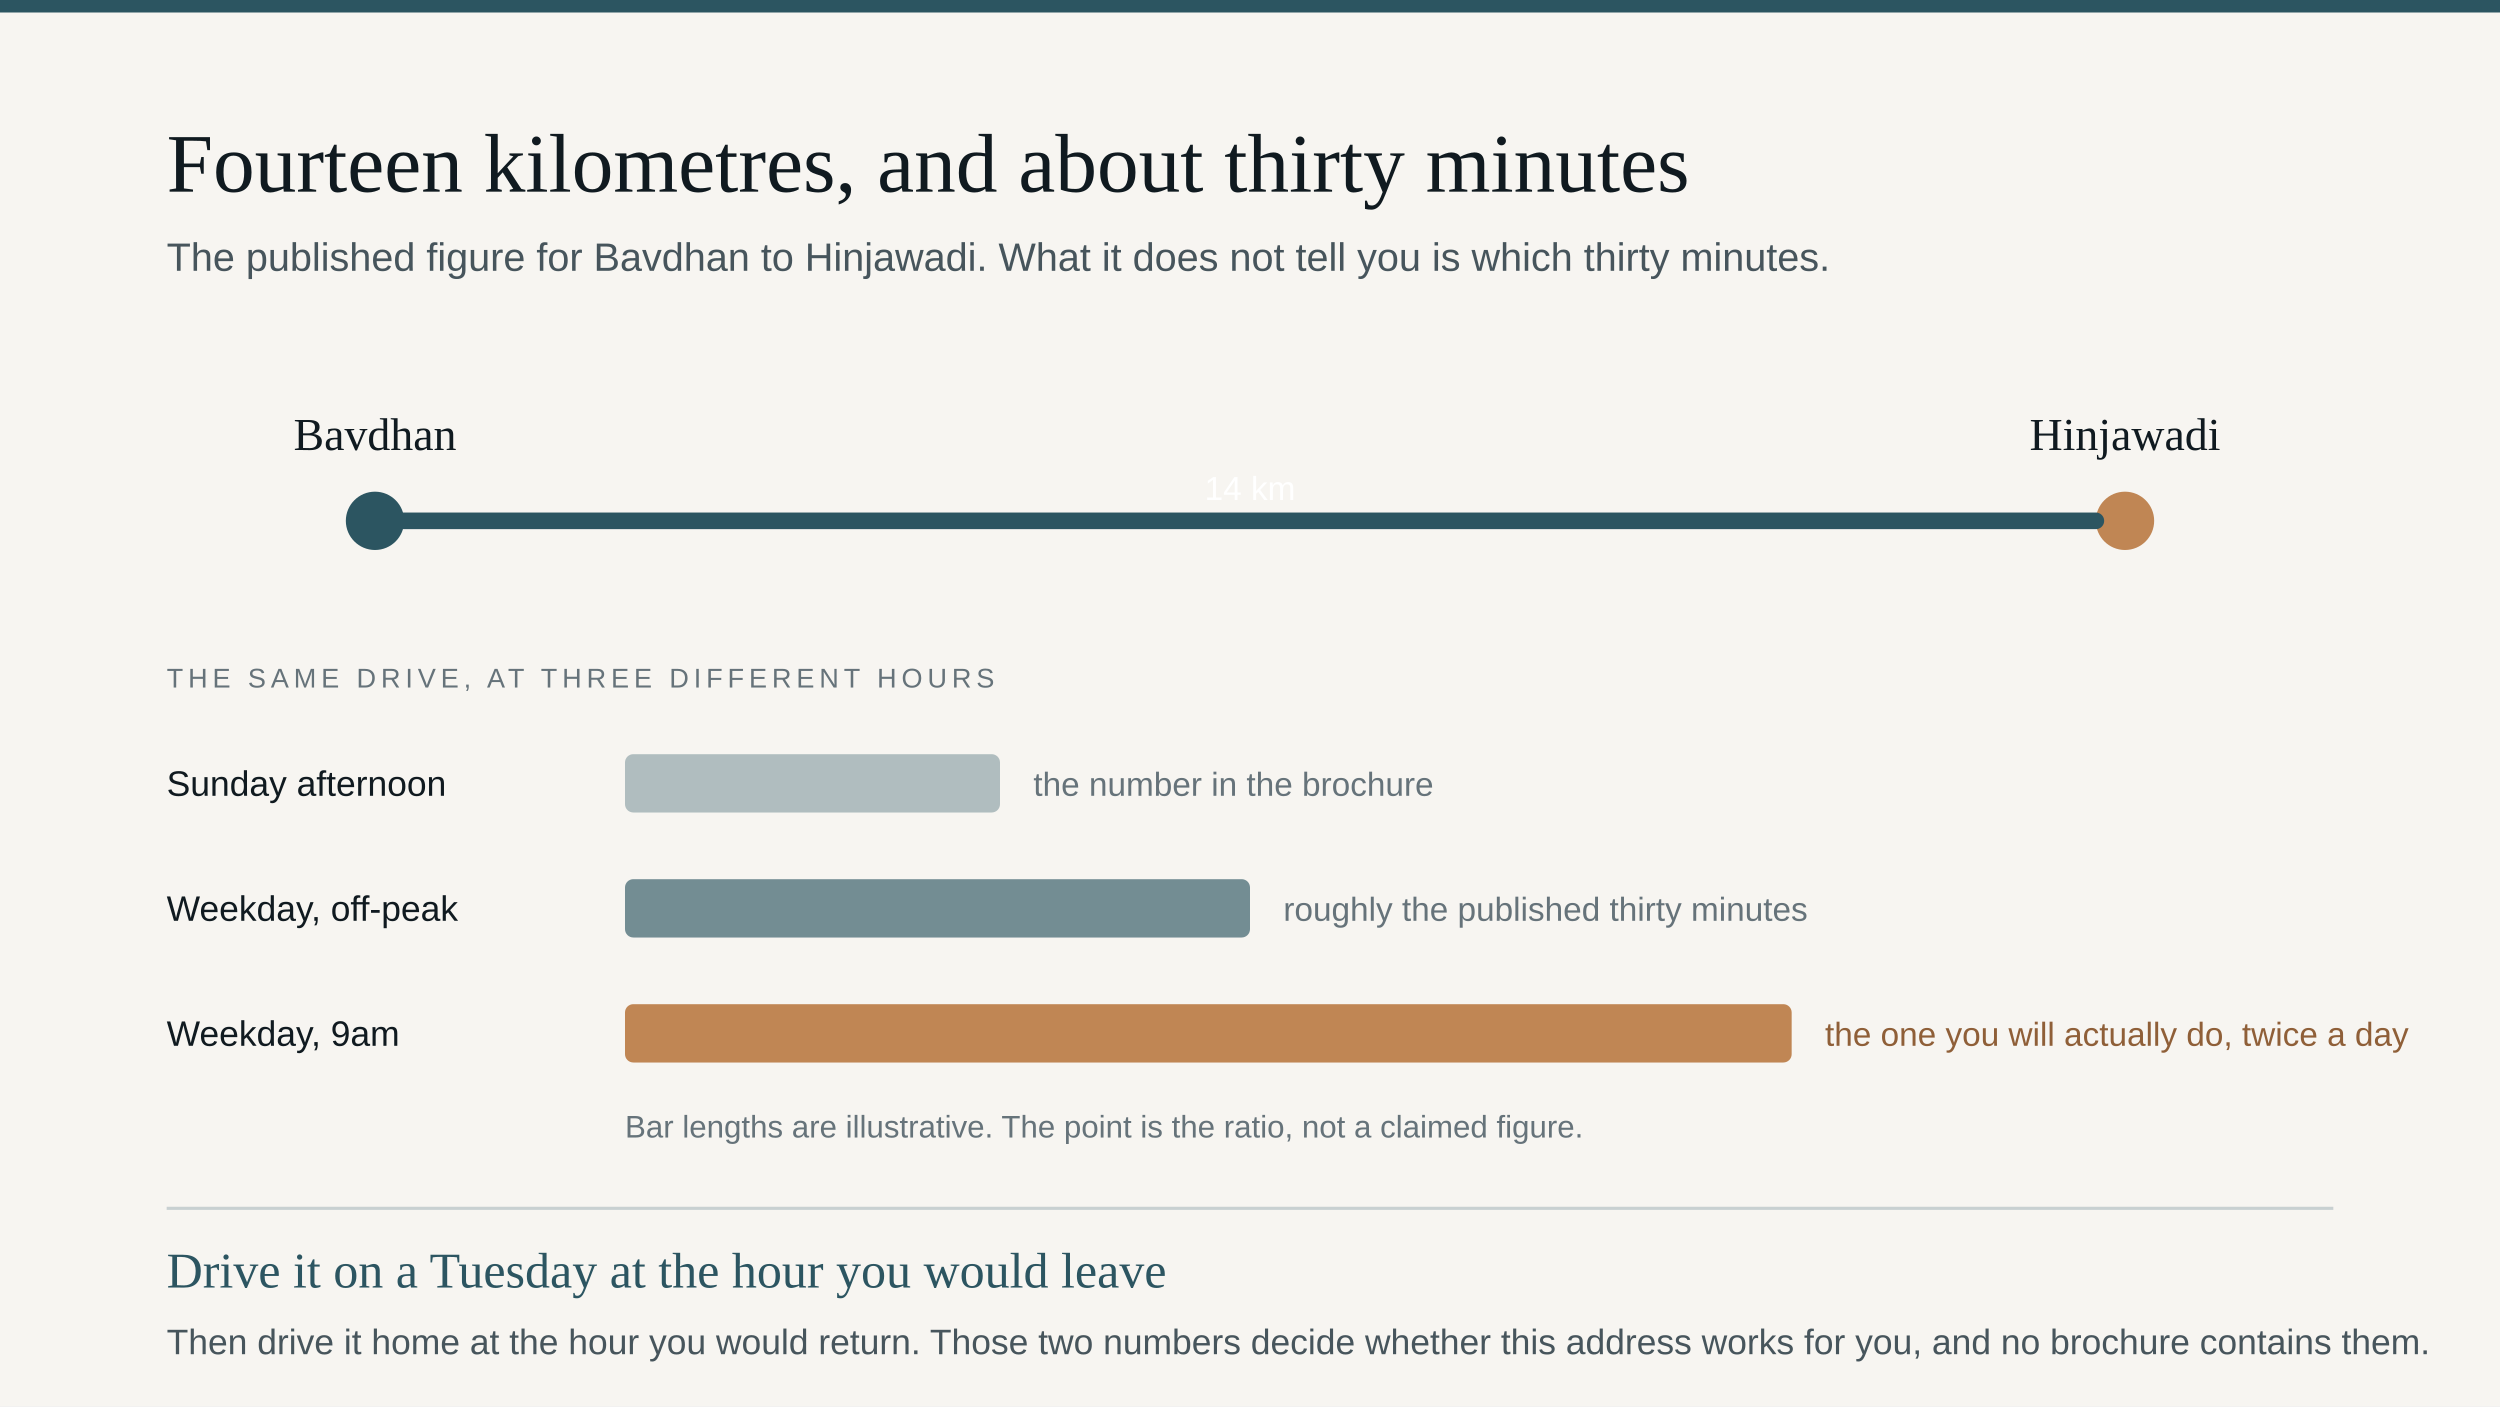
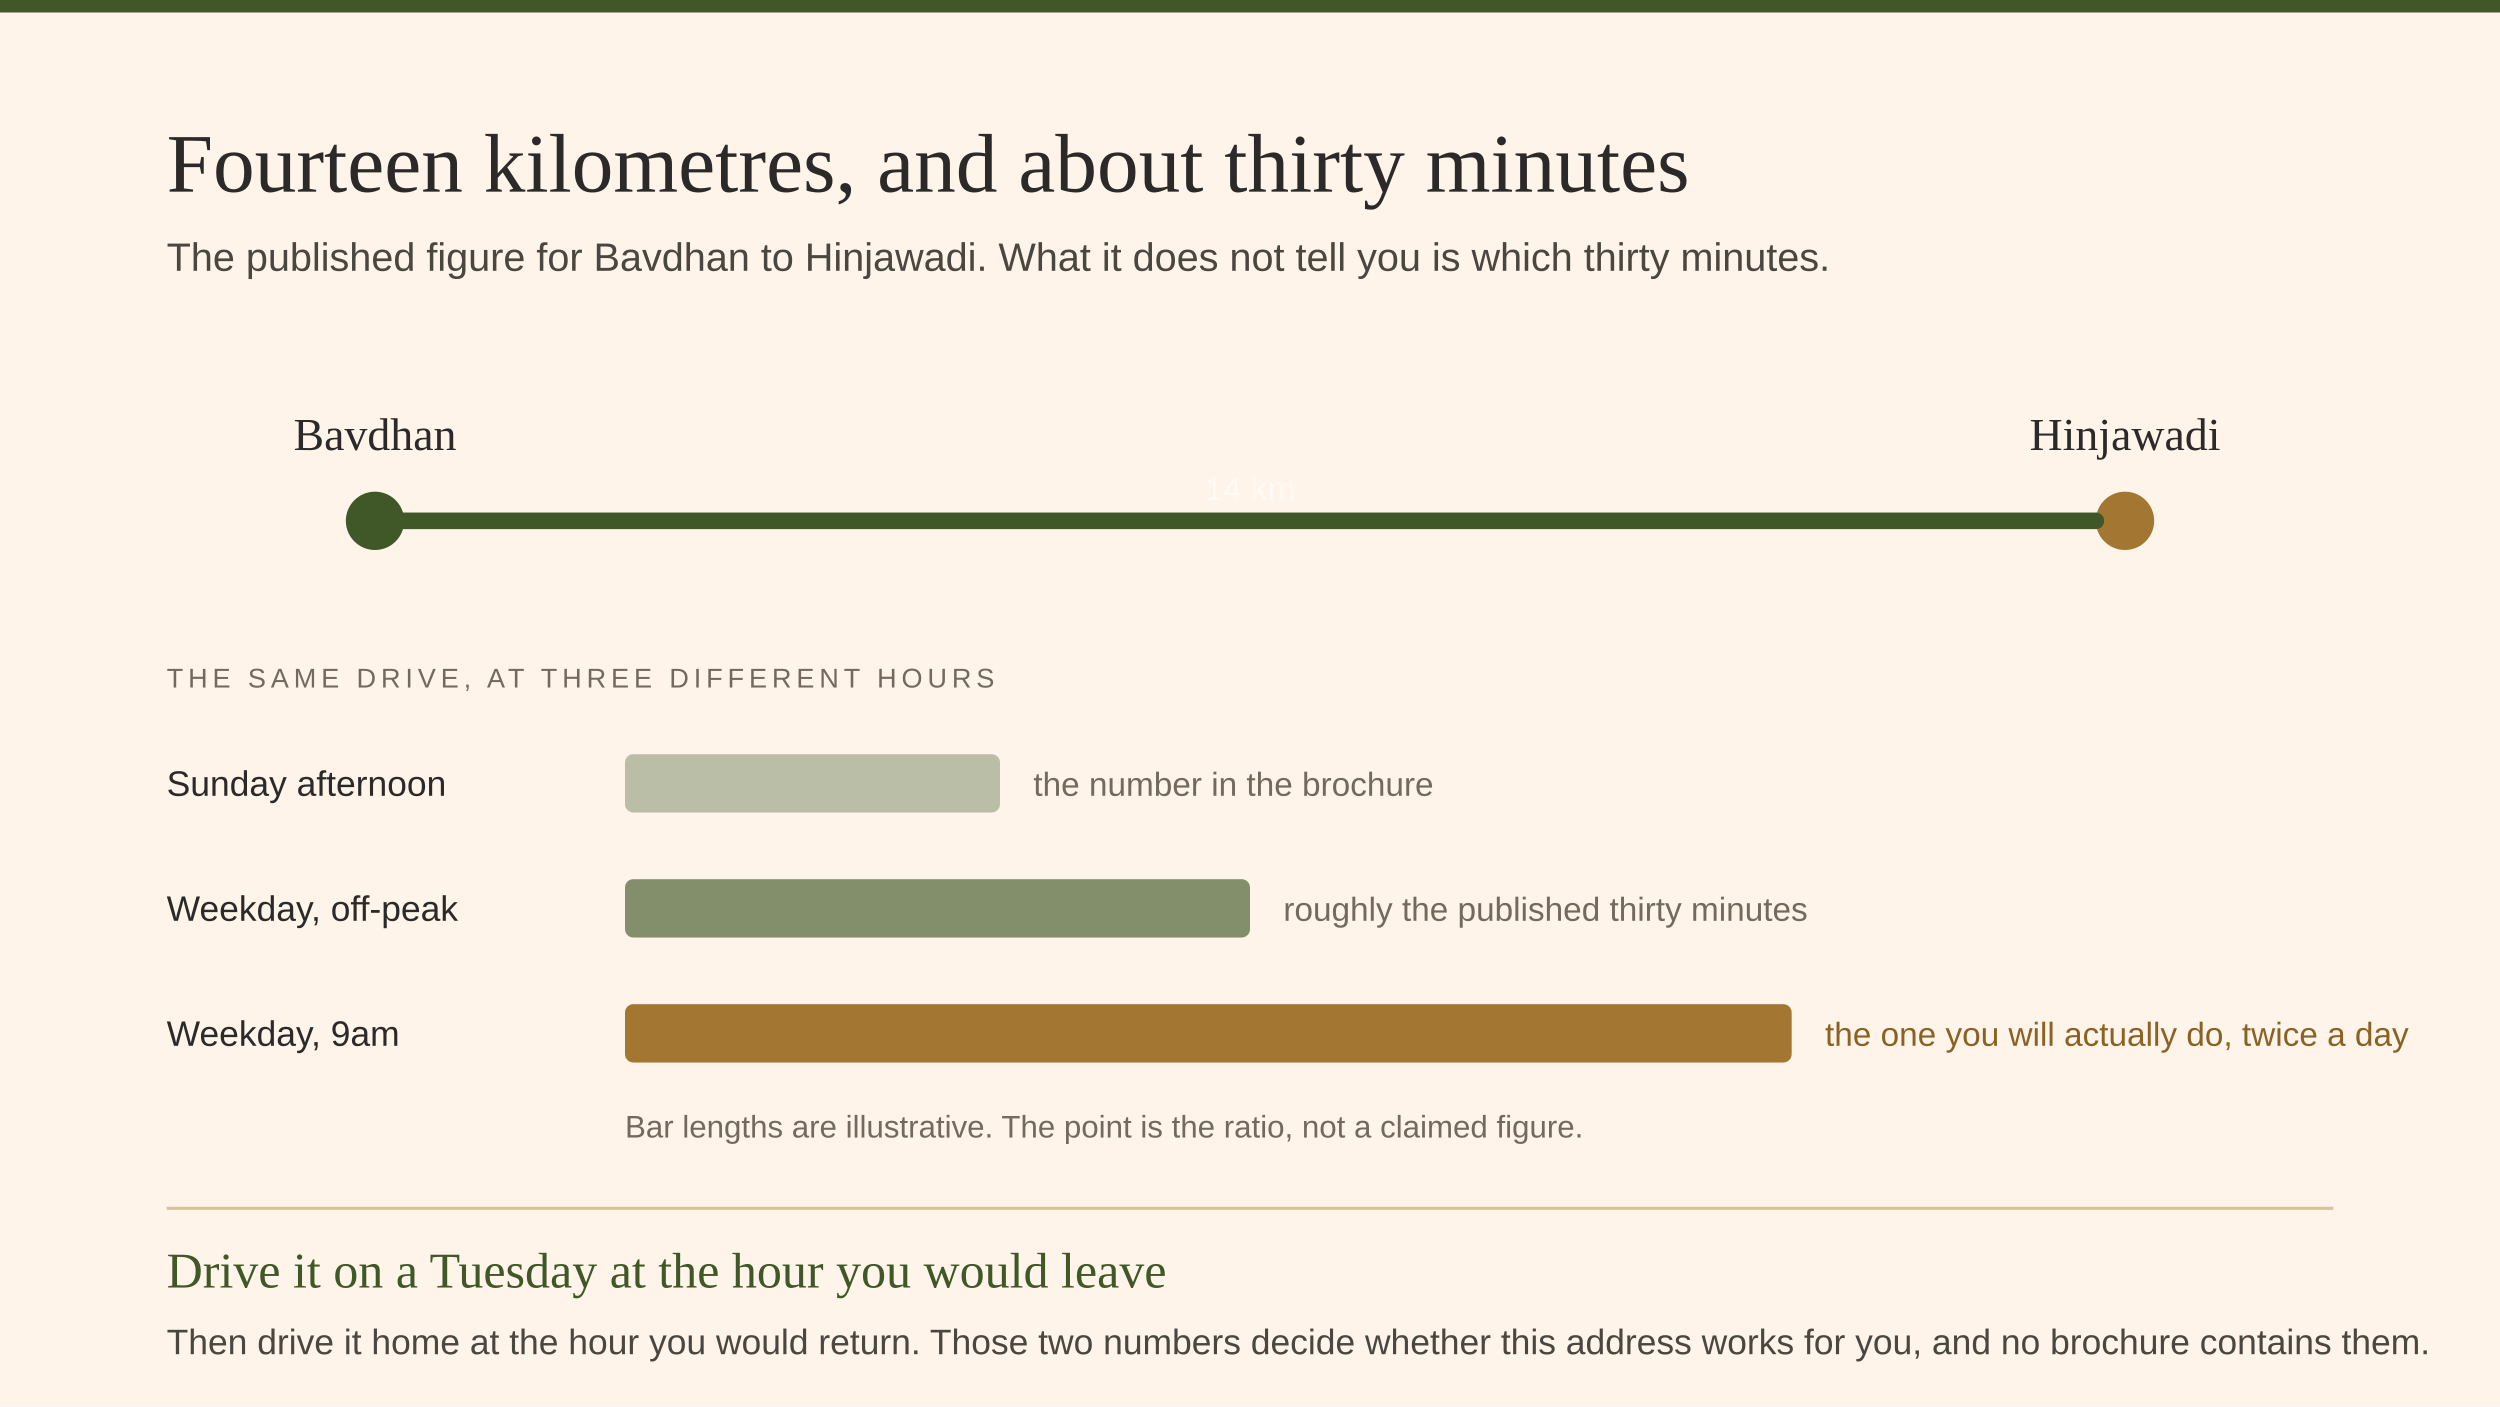
<svg xmlns="http://www.w3.org/2000/svg" viewBox="0 0 1200 675" width="1200" height="675" role="img" aria-label="The Bavdhan to Hinjawadi commute and the three routes it can take">
-   <rect width="1200" height="675" fill="#f7f5f1" />
-   <rect x="0" y="0" width="1200" height="6" fill="#2c5561" />
-   <text x="80" y="92" font-family="Georgia, 'Times New Roman', serif" font-size="40" fill="#101a20">Fourteen kilometres, and about thirty minutes</text>
-   <text x="80" y="130" font-family="Helvetica Neue, Arial, sans-serif" font-size="19" fill="#47555c">The published figure for Bavdhan to Hinjawadi. What it does not tell you is which thirty minutes.</text>
-   <circle cx="180" cy="250" r="14" fill="#2c5561" />
-   <text x="180" y="216" font-family="Georgia, 'Times New Roman', serif" font-size="22" fill="#101a20" text-anchor="middle">Bavdhan</text>
-   <circle cx="1020" cy="250" r="14" fill="#c08654" />
-   <text x="1020" y="216" font-family="Georgia, 'Times New Roman', serif" font-size="22" fill="#101a20" text-anchor="middle">Hinjawadi</text>
-   <line x1="194" y1="250" x2="1006" y2="250" stroke="#2c5561" stroke-width="8" stroke-linecap="round" />
-   <text x="600" y="240" font-family="Helvetica Neue, Arial, sans-serif" font-size="16" fill="#ffffff" text-anchor="middle">14 km</text>
-   <text x="80" y="330" font-family="Helvetica Neue, Arial, sans-serif" font-size="13" fill="#66737a" letter-spacing="0.18em">THE SAME DRIVE, AT THREE DIFFERENT HOURS</text>
+   <rect width="1200" height="675" fill="#fef4e9" />
+   <rect x="0" y="0" width="1200" height="6" fill="#405828" />
+   <text x="80" y="92" font-family="Georgia, 'Times New Roman', serif" font-size="40" fill="#2b2a29">Fourteen kilometres, and about thirty minutes</text>
+   <text x="80" y="130" font-family="Helvetica Neue, Arial, sans-serif" font-size="19" fill="#4a4640">The published figure for Bavdhan to Hinjawadi. What it does not tell you is which thirty minutes.</text>
+   <circle cx="180" cy="250" r="14" fill="#405828" />
+   <text x="180" y="216" font-family="Georgia, 'Times New Roman', serif" font-size="22" fill="#2b2a29" text-anchor="middle">Bavdhan</text>
+   <circle cx="1020" cy="250" r="14" fill="#a37731" />
+   <text x="1020" y="216" font-family="Georgia, 'Times New Roman', serif" font-size="22" fill="#2b2a29" text-anchor="middle">Hinjawadi</text>
+   <line x1="194" y1="250" x2="1006" y2="250" stroke="#405828" stroke-width="8" stroke-linecap="round" />
+   <text x="600" y="240" font-family="Helvetica Neue, Arial, sans-serif" font-size="16" fill="#fffaf4" text-anchor="middle">14 km</text>
+   <text x="80" y="330" font-family="Helvetica Neue, Arial, sans-serif" font-size="13" fill="#73695d" letter-spacing="0.18em">THE SAME DRIVE, AT THREE DIFFERENT HOURS</text>
  <g font-family="Helvetica Neue, Arial, sans-serif">
-     <text x="80" y="382" font-size="17" fill="#101a20">Sunday afternoon</text>
-     <rect x="300" y="362" width="180" height="28" rx="4" fill="#2c5561" opacity="0.35" />
-     <text x="496" y="382" font-size="16" fill="#66737a">the number in the brochure</text>
-     <text x="80" y="442" font-size="17" fill="#101a20">Weekday, off-peak</text>
-     <rect x="300" y="422" width="300" height="28" rx="4" fill="#2c5561" opacity="0.65" />
-     <text x="616" y="442" font-size="16" fill="#66737a">roughly the published thirty minutes</text>
-     <text x="80" y="502" font-size="17" fill="#101a20">Weekday, 9am</text>
-     <rect x="300" y="482" width="560" height="28" rx="4" fill="#c08654" />
-     <text x="876" y="502" font-size="16" fill="#8f5f38">the one you will actually do, twice a day</text>
+     <text x="80" y="382" font-size="17" fill="#2b2a29">Sunday afternoon</text>
+     <rect x="300" y="362" width="180" height="28" rx="4" fill="#405828" opacity="0.35" />
+     <text x="496" y="382" font-size="16" fill="#73695d">the number in the brochure</text>
+     <text x="80" y="442" font-size="17" fill="#2b2a29">Weekday, off-peak</text>
+     <rect x="300" y="422" width="300" height="28" rx="4" fill="#405828" opacity="0.65" />
+     <text x="616" y="442" font-size="16" fill="#73695d">roughly the published thirty minutes</text>
+     <text x="80" y="502" font-size="17" fill="#2b2a29">Weekday, 9am</text>
+     <rect x="300" y="482" width="560" height="28" rx="4" fill="#a37731" />
+     <text x="876" y="502" font-size="16" fill="#8a6224">the one you will actually do, twice a day</text>
  </g>
-   <text x="300" y="546" font-family="Helvetica Neue, Arial, sans-serif" font-size="15" fill="#66737a">Bar lengths are illustrative. The point is the ratio, not a claimed figure.</text>
-   <line x1="80" y1="580" x2="1120" y2="580" stroke="#c8d0d1" stroke-width="1.5" />
-   <text x="80" y="618" font-family="Georgia, 'Times New Roman', serif" font-size="24" fill="#2c5561">Drive it on a Tuesday at the hour you would leave</text>
-   <text x="80" y="650" font-family="Helvetica Neue, Arial, sans-serif" font-size="17" fill="#47555c">Then drive it home at the hour you would return. Those two numbers decide whether this address works for you, and no brochure contains them.</text>
+   <text x="300" y="546" font-family="Helvetica Neue, Arial, sans-serif" font-size="15" fill="#73695d">Bar lengths are illustrative. The point is the ratio, not a claimed figure.</text>
+   <line x1="80" y1="580" x2="1120" y2="580" stroke="#d9c29c" stroke-width="1.5" />
+   <text x="80" y="618" font-family="Georgia, 'Times New Roman', serif" font-size="24" fill="#405828">Drive it on a Tuesday at the hour you would leave</text>
+   <text x="80" y="650" font-family="Helvetica Neue, Arial, sans-serif" font-size="17" fill="#4a4640">Then drive it home at the hour you would return. Those two numbers decide whether this address works for you, and no brochure contains them.</text>
</svg>
